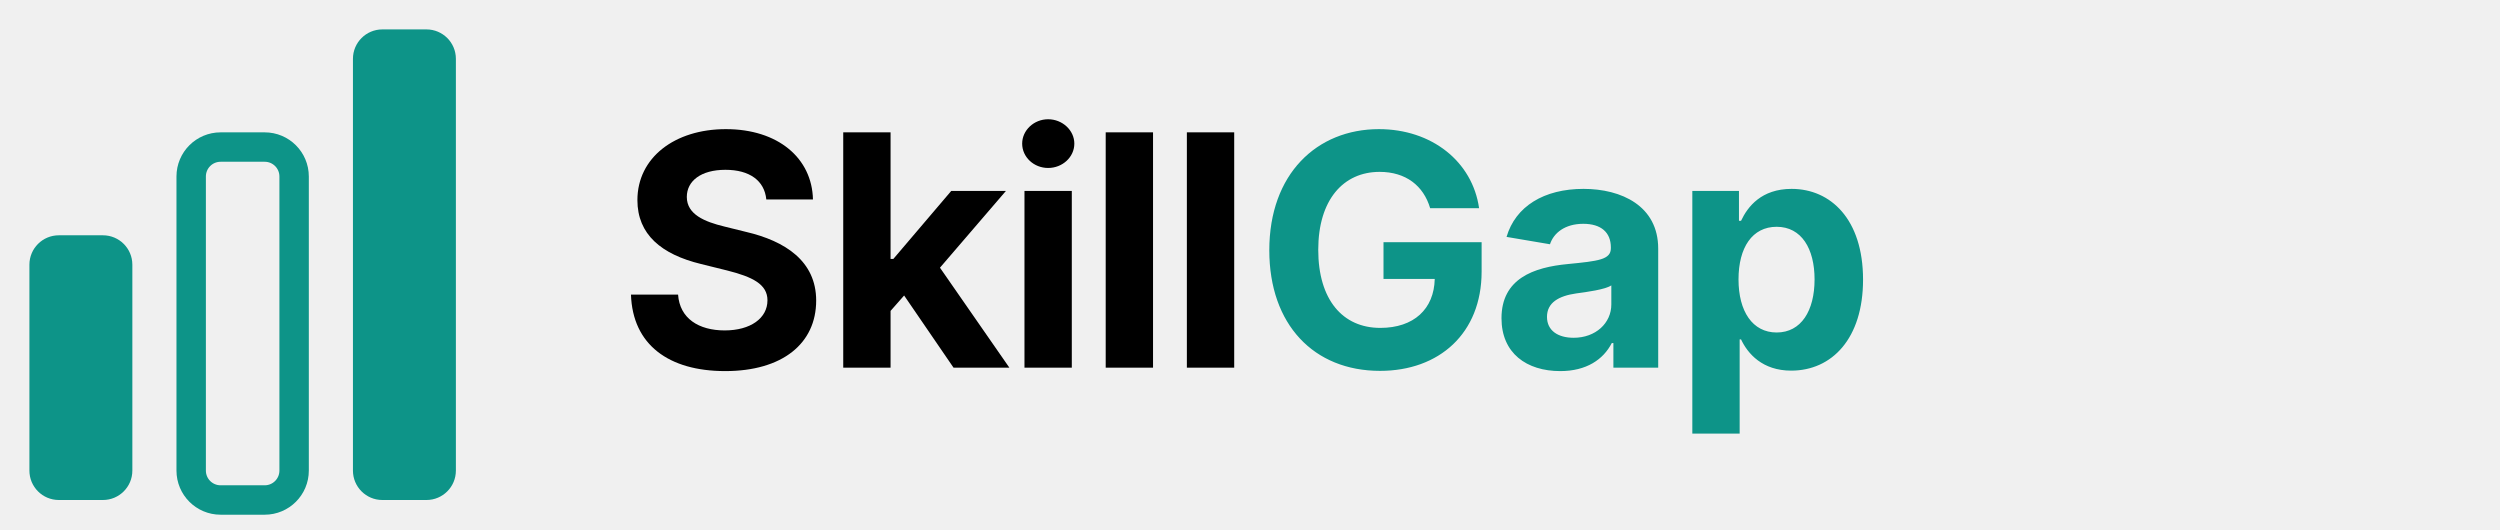
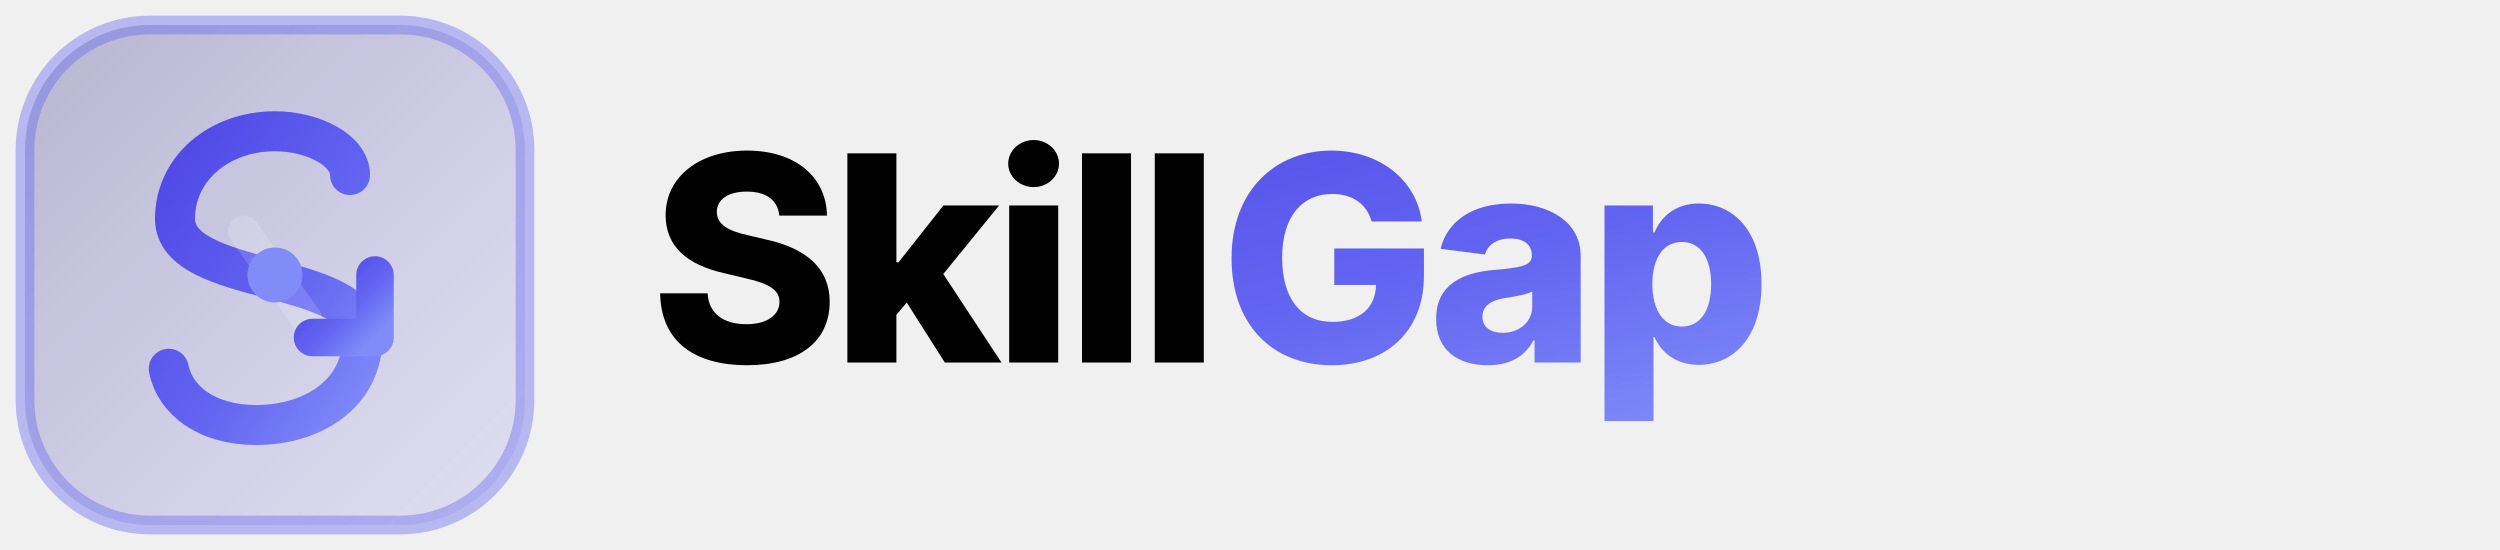
- <svg xmlns="http://www.w3.org/2000/svg" viewBox="0 0 170 36" width="170" height="36" fill="none">
+ <svg xmlns="http://www.w3.org/2000/svg" viewBox="0 0 200 44" width="200" height="44" fill="none">
+   <defs>
+     <linearGradient id="sgGradient" x1="0%" y1="0%" x2="100%" y2="100%">
+       <stop offset="0%" stop-color="#4F46E5" />
+       <stop offset="60%" stop-color="#6366F1" />
+       <stop offset="100%" stop-color="#818CF8" />
+     </linearGradient>
+     <linearGradient id="badgeGlow" x1="0%" y1="0%" x2="100%" y2="100%">
+       <stop offset="0%" stop-color="#312E81" stop-opacity="0.3" />
+       <stop offset="100%" stop-color="#4F46E5" stop-opacity="0.1" />
+     </linearGradient>
+   </defs>
  <g transform="translate(2, 2)">
-     <rect x="0" y="14" width="7" height="18" rx="2" fill="#0D9488" />
-     <rect x="11" y="8" width="7" height="24" rx="2" stroke="#0D9488" stroke-width="2" fill="none" />
-     <rect x="22" y="0" width="7" height="32" rx="2" fill="#0D9488" />
+     <rect x="0" y="0" width="40" height="40" rx="10" fill="url(#badgeGlow)" stroke="#6366F1" stroke-width="1.5" stroke-opacity="0.4" />
+     <path d="M 26 12 C 26 10 23 8.5 20 8.5 C 15.5 8.5 12 11.5 12 15.5 C 12 21 27 19.5 27 25 C 27 29.5 23 32 18.5 32 C 14.5 32 12 30 11.5 27.5" stroke="url(#sgGradient)" stroke-width="3.2" stroke-linecap="round" stroke-linejoin="round" fill="none" />
+     <line x1="17.5" y1="16.5" x2="22.5" y2="23.5" stroke="#FFFFFF" stroke-opacity="0.15" stroke-width="2.5" stroke-linecap="round" />
+     <path d="M 23 25 L 28 25 L 28 20" stroke="url(#sgGradient)" stroke-width="3" stroke-linecap="round" stroke-linejoin="round" fill="none" />
+     <circle cx="20" cy="20" r="2.2" fill="#818CF8" />
  </g>
-   <text x="42" y="25" font-family="'Inter', -apple-system, BlinkMacSystemFont, 'Segoe UI', sans-serif" font-size="22" font-weight="700" letter-spacing="-0.02em" fill="currentColor">
-     Skill<tspan fill="#0D9488">Gap</tspan>
+   <text x="52" y="29" font-family="'Inter', -apple-system, BlinkMacSystemFont, 'Segoe UI', sans-serif" font-size="23" font-weight="800" letter-spacing="-0.03em" fill="currentColor">
+     Skill<tspan fill="url(#sgGradient)">Gap</tspan>
  </text>
</svg>
